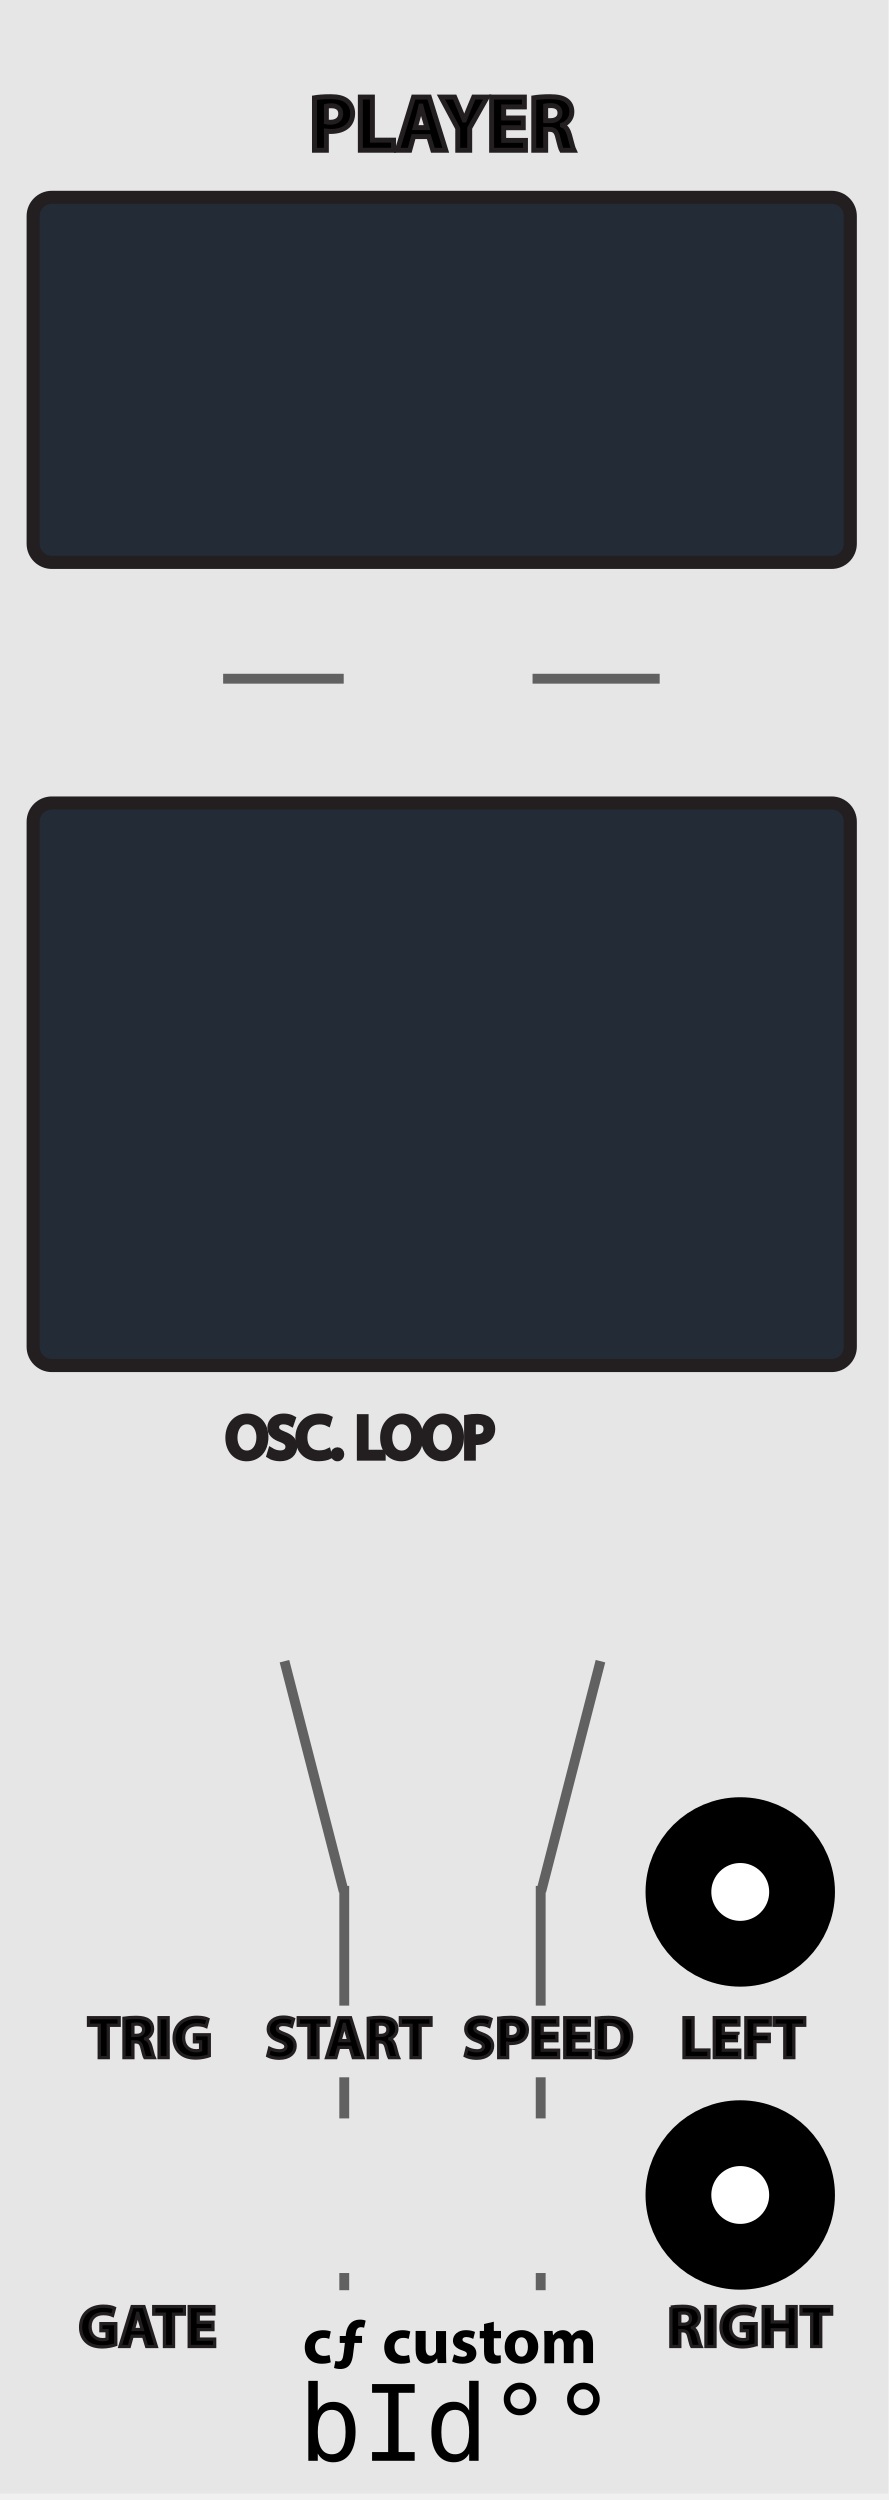
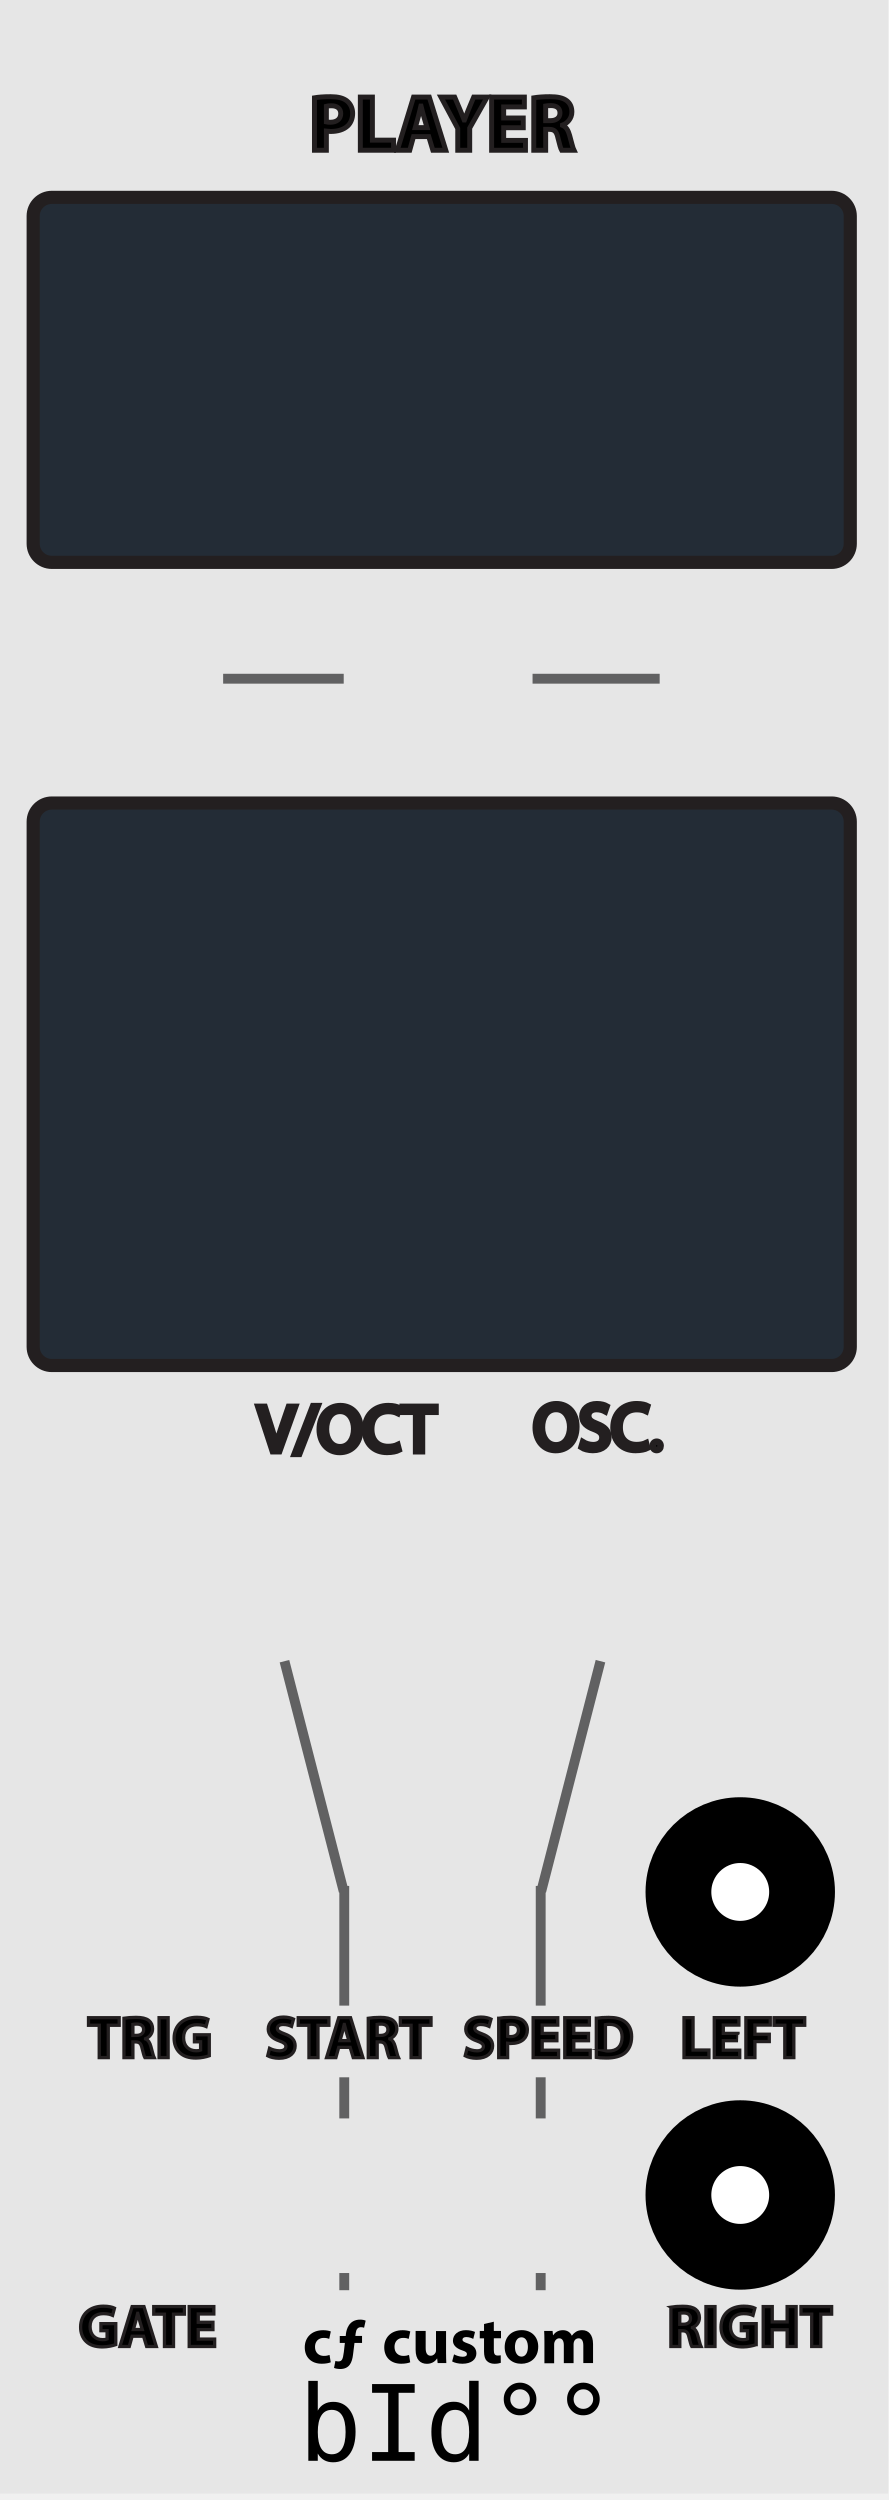
<svg xmlns="http://www.w3.org/2000/svg" version="1.1" id="svg12553" x="0px" y="0px" width="135px" height="380px" viewBox="0 0 135 380" enable-background="new 0 0 135 380" xml:space="preserve">
  <path id="path33453" fill="#E6E6E6" d="M-0.055-0.885h135.056v379.912H-0.055V-0.885z" />
  <g id="g13122" transform="matrix(0.2760238,0,0,0.2760238,354.0962,57.73635)">
    <g id="g13178" transform="translate(-167.0764,-20.55757)">
      <g id="g13224" transform="translate(-99.2314,6.094906)">
        <g id="path30351">
			</g>
      </g>
    </g>
  </g>
  <g id="text977">
    <path id="path954" d="M52.531,369.674c0-1.115-0.177-1.956-0.531-2.523c-0.354-0.562-0.877-0.852-1.57-0.852   c-0.698,0-1.227,0.286-1.586,0.859c-0.359,0.566-0.539,1.406-0.539,2.516c0,1.104,0.18,1.942,0.539,2.516   c0.359,0.572,0.888,0.859,1.586,0.859c0.693,0,1.216-0.283,1.57-0.852C52.354,371.628,52.531,370.788,52.531,369.674z    M48.304,366.408c0.229-0.428,0.544-0.756,0.945-0.984c0.406-0.229,0.875-0.344,1.406-0.344c1.052,0,1.88,0.406,2.484,1.219   c0.604,0.807,0.906,1.922,0.906,3.344c0,1.442-0.305,2.575-0.914,3.398c-0.604,0.816-1.435,1.227-2.492,1.227   c-0.521,0-0.981-0.104-1.383-0.336c-0.396-0.229-0.713-0.561-0.953-0.992v1.104h-1.438v-12.155h1.438L48.304,366.408   L48.304,366.408z" />
    <path id="path956" d="M56.554,362.377h6.477v1.328h-2.445v9.008h2.445v1.328h-6.477v-1.328H59v-9.008h-2.445L56.554,362.377   L56.554,362.377z" />
    <path id="path958" d="M71.312,366.408v-4.523h1.438v12.156h-1.438v-1.102c-0.24,0.432-0.562,0.763-0.961,0.992   c-0.396,0.223-0.854,0.336-1.375,0.336c-1.062,0-1.896-0.41-2.5-1.229c-0.604-0.823-0.906-1.956-0.906-3.396   c0-1.422,0.305-2.537,0.914-3.354s1.44-1.222,2.493-1.222c0.525,0,0.989,0.104,1.396,0.347   C70.768,365.646,71.083,365.977,71.312,366.408L71.312,366.408z M67.085,369.674c0,1.114,0.177,1.955,0.531,2.523   c0.354,0.566,0.877,0.852,1.571,0.852c0.688,0,1.219-0.287,1.578-0.859c0.354-0.562,0.547-1.412,0.547-2.516   c0-1.109-0.188-1.947-0.547-2.516c-0.359-0.573-0.896-0.859-1.578-0.859c-0.693,0-1.216,0.283-1.571,0.852   C67.263,367.718,67.085,368.559,67.085,369.674z" />
    <path id="path960" d="M79.047,362.166c0.338,0,0.658,0.064,0.961,0.195c0.307,0.125,0.575,0.307,0.805,0.547   c0.234,0.234,0.412,0.5,0.531,0.797c0.125,0.297,0.188,0.617,0.188,0.961c0,0.688-0.242,1.271-0.728,1.75   c-0.484,0.475-1.076,0.711-1.772,0.711c-0.703,0-1.289-0.234-1.759-0.703c-0.469-0.469-0.703-1.055-0.703-1.758   c0-0.698,0.24-1.289,0.72-1.773C77.768,362.408,78.354,362.166,79.047,362.166z M79.047,363.174c-0.412,0-0.764,0.146-1.055,0.438   c-0.287,0.287-0.43,0.646-0.43,1.062s0.141,0.771,0.422,1.049c0.285,0.279,0.635,0.426,1.047,0.426   c0.416,0,0.771-0.146,1.062-0.436c0.298-0.287,0.445-0.633,0.445-1.039c0-0.41-0.146-0.771-0.438-1.062   C79.811,363.318,79.458,363.174,79.047,363.174z" />
    <path id="path962" d="M88.672,362.166c0.338,0,0.658,0.064,0.961,0.195c0.307,0.125,0.575,0.307,0.805,0.547   c0.234,0.234,0.412,0.5,0.531,0.797c0.125,0.297,0.188,0.617,0.188,0.961c0,0.688-0.242,1.271-0.728,1.75   c-0.484,0.475-1.076,0.711-1.772,0.711c-0.703,0-1.289-0.234-1.759-0.703c-0.469-0.469-0.703-1.055-0.703-1.758   c0-0.698,0.24-1.289,0.72-1.773C87.393,362.408,87.979,362.166,88.672,362.166z M88.672,363.174c-0.412,0-0.764,0.146-1.055,0.438   c-0.287,0.287-0.43,0.646-0.43,1.062s0.141,0.771,0.422,1.049c0.285,0.279,0.635,0.426,1.047,0.426   c0.416,0,0.771-0.146,1.062-0.436c0.298-0.287,0.445-0.633,0.445-1.039c0-0.41-0.146-0.771-0.438-1.062   C89.436,363.318,89.083,363.174,88.672,363.174z" />
  </g>
  <g id="text4860">
</g>
  <g id="flowRoot1009">
</g>
  <g>
    <path d="M50.271,359.068c-0.27,0.119-0.779,0.22-1.359,0.22c-1.579,0-2.588-0.959-2.588-2.498c0-1.431,0.979-2.599,2.798-2.599   c0.4,0,0.84,0.062,1.16,0.188l-0.24,1.13c-0.18-0.079-0.45-0.149-0.85-0.149c-0.8,0-1.319,0.57-1.31,1.369   c0,0.898,0.6,1.369,1.34,1.369c0.359,0,0.64-0.061,0.869-0.146L50.271,359.068z" />
    <path d="M51.643,355.07h0.909l0.03-0.319c0.08-0.67,0.449-2.169,2.169-2.169c0.34,0,0.649,0.07,0.829,0.16l-0.24,1.078   c-0.119-0.049-0.279-0.09-0.47-0.09c-0.499,0-0.739,0.354-0.799,0.896l-0.061,0.438h1.02v1.062h-1.149l-0.22,1.778   c-0.149,1.221-0.56,2.188-1.979,2.188c-0.41-0.011-0.76-0.091-0.91-0.171l0.21-1.062c0.15,0.062,0.311,0.078,0.47,0.078   c0.5-0.021,0.67-0.275,0.81-1.418l0.16-1.396h-0.779V355.07z" />
    <path d="M62.351,359.068c-0.27,0.119-0.779,0.22-1.359,0.22c-1.579,0-2.588-0.959-2.588-2.498c0-1.431,0.979-2.599,2.798-2.599   c0.4,0,0.84,0.062,1.16,0.188l-0.24,1.13c-0.18-0.079-0.45-0.149-0.85-0.149c-0.8,0-1.319,0.57-1.31,1.369   c0,0.898,0.6,1.369,1.34,1.369c0.359,0,0.64-0.061,0.869-0.146L62.351,359.068z" />
    <path d="M67.8,357.619c0,0.64,0.021,1.158,0.04,1.568h-1.319l-0.069-0.688h-0.03c-0.189,0.3-0.649,0.8-1.529,0.8   c-0.989,0-1.719-0.619-1.719-2.129v-2.869h1.529v2.629c0,0.711,0.229,1.141,0.76,1.141c0.419,0,0.659-0.291,0.759-0.521   c0.04-0.09,0.05-0.21,0.05-0.329v-2.9H67.8V357.619z" />
    <path d="M69.014,357.859c0.279,0.17,0.858,0.369,1.312,0.369c0.46,0,0.646-0.16,0.646-0.41s-0.147-0.369-0.729-0.562   c-1.017-0.34-1.396-0.89-1.396-1.47c0-0.909,0.771-1.603,1.979-1.603c0.562,0,1.076,0.131,1.379,0.271l-0.271,1.06   c-0.224-0.121-0.646-0.281-1.062-0.281c-0.358,0-0.579,0.146-0.579,0.396c0,0.229,0.188,0.354,0.788,0.562   c0.938,0.312,1.312,0.789,1.328,1.518c0,0.904-0.729,1.579-2.116,1.579c-0.646,0-1.209-0.146-1.566-0.349L69.014,357.859z" />
    <path d="M75.062,352.902v1.396h1.09v1.12h-1.09v1.771c0,0.59,0.14,0.854,0.6,0.854c0.189,0,0.34-0.021,0.449-0.04l0.011,1.146   c-0.2,0.078-0.56,0.146-0.989,0.146c-0.49,0-0.898-0.186-1.14-0.436c-0.28-0.273-0.42-0.762-0.42-1.438v-1.999h-0.649v-1.117h0.649   v-1.062L75.062,352.902z" />
    <path d="M81.811,356.689c0,1.789-1.27,2.604-2.578,2.604c-1.43,0-2.521-0.938-2.521-2.521c0-1.58,1.039-2.59,2.604-2.59   C80.811,354.191,81.811,355.221,81.811,356.689z M78.271,356.74c0,0.839,0.351,1.469,1,1.469c0.59,0,0.97-0.59,0.97-1.469   c0-0.73-0.28-1.471-0.97-1.471C78.542,355.271,78.271,356.021,78.271,356.74z" />
    <path d="M82.752,355.859c0-0.608-0.02-1.129-0.04-1.562h1.279l0.069,0.66h0.021c0.21-0.312,0.646-0.771,1.479-0.771   c0.631,0,1.131,0.318,1.344,0.83h0.021c0.183-0.25,0.397-0.449,0.634-0.591c0.271-0.159,0.562-0.239,0.938-0.239   c0.938,0,1.646,0.66,1.646,2.119v2.879h-1.479v-2.658c0-0.711-0.229-1.104-0.723-1.104c-0.354,0-0.604,0.229-0.696,0.521   c-0.04,0.104-0.062,0.271-0.062,0.396v2.854H85.7v-2.729c0-0.619-0.22-1.04-0.699-1.04c-0.39,0-0.619,0.305-0.71,0.555   c-0.05,0.116-0.061,0.271-0.061,0.381v2.854h-1.479L82.752,355.859L82.752,355.859z" />
  </g>
  <g>
    <path fill="#231F20" stroke="#231F20" stroke-width="0.25" d="M109.354,390.37c0,1.989-1.205,3.194-2.979,3.194   c-1.801,0-2.854-1.358-2.854-3.088c0-1.818,1.162-3.188,2.953-3.188C108.337,387.3,109.354,388.695,109.354,390.37z    M104.971,390.451c0,1.188,0.559,2.025,1.479,2.025c0.927,0,1.458-0.896,1.458-2.062c0-1.09-0.521-2.025-1.471-2.025   C105.512,388.391,104.971,389.271,104.971,390.451z" />
-     <path fill="#231F20" stroke="#231F20" stroke-width="0.25" d="M111.621,387.398v3.492c0,1.045,0.396,1.563,1.098,1.563   c0.721,0,1.117-0.507,1.117-1.563v-3.492h1.368v3.396c0,1.873-0.945,2.771-2.53,2.771c-1.529,0-2.431-0.854-2.431-2.773V387.4   L111.621,387.398L111.621,387.398z" />
-     <path fill="#231F20" stroke="#231F20" stroke-width="0.25" d="M117.561,388.552h-1.629V387.4h4.664v1.149h-1.658v4.915h-1.377   V388.552z" />
+     <path fill="#231F20" stroke="#231F20" stroke-width="0.25" d="M111.621,387.398v3.492c0,1.045,0.396,1.562,1.098,1.562   c0.721,0,1.117-0.508,1.117-1.562v-3.492h1.368v3.396c0,1.873-0.945,2.771-2.53,2.771c-1.529,0-2.431-0.854-2.431-2.772V387.4   L111.621,387.398L111.621,387.398z" />
+     <path fill="#231F20" stroke="#231F20" stroke-width="0.25" d="M117.561,388.552h-1.629V387.4h4.664v1.148h-1.658v4.915h-1.377   V388.552z" />
  </g>
  <g>
    <path stroke="#231F20" stroke-width="0.75" d="M47.798,14.864c0.564-0.096,1.355-0.168,2.471-0.168   c1.127,0,1.931,0.216,2.471,0.647c0.516,0.408,0.863,1.08,0.863,1.871s-0.264,1.463-0.743,1.919   c-0.624,0.588-1.547,0.852-2.627,0.852c-0.24,0-0.456-0.012-0.624-0.036v2.891h-1.811V14.864z M49.609,18.534   c0.156,0.036,0.348,0.048,0.612,0.048c0.971,0,1.571-0.492,1.571-1.319c0-0.743-0.516-1.187-1.427-1.187   c-0.372,0-0.624,0.036-0.755,0.072L49.609,18.534L49.609,18.534z" />
    <path stroke="#231F20" stroke-width="0.75" d="M54.77,14.754h1.835v6.548h3.214v1.535H54.77V14.754z" />
    <path stroke="#231F20" stroke-width="0.75" d="M62.856,20.765L62.28,22.84h-1.895l2.47-8.083h2.399l2.507,8.083h-1.967   l-0.624-2.075H62.856z M64.908,19.396l-0.504-1.715c-0.144-0.48-0.288-1.08-0.408-1.56h-0.024c-0.12,0.48-0.24,1.091-0.372,1.559   l-0.479,1.715L64.908,19.396L64.908,19.396z" />
    <path stroke="#231F20" stroke-width="0.75" d="M69.577,22.837v-3.31l-2.555-4.773h2.087l0.826,1.943   c0.252,0.588,0.42,1.02,0.625,1.547h0.021c0.183-0.504,0.372-0.972,0.61-1.547l0.812-1.943h2.054l-2.662,4.713v3.37H69.577z" />
    <path stroke="#231F20" stroke-width="0.75" d="M79.535,19.419h-2.975v1.919h3.312v1.499h-5.147v-8.083h4.979v1.499h-3.146v1.679   h2.976L79.535,19.419L79.535,19.419z" />
    <path stroke="#231F20" stroke-width="0.75" d="M81.134,14.864c0.587-0.096,1.464-0.168,2.435-0.168c1.199,0,2.039,0.18,2.615,0.636   c0.479,0.384,0.742,0.947,0.742,1.691c0,1.032-0.73,1.739-1.427,1.991v0.036c0.563,0.228,0.875,0.768,1.079,1.511   c0.252,0.912,0.504,1.967,0.66,2.279h-1.871c-0.133-0.228-0.324-0.888-0.562-1.883c-0.217-1.008-0.562-1.283-1.309-1.295h-0.553   v3.178h-1.812L81.134,14.864L81.134,14.864z M82.943,18.34h0.721c0.911,0,1.451-0.456,1.451-1.164c0-0.743-0.504-1.115-1.344-1.127   c-0.443,0-0.695,0.036-0.828,0.06V18.34z" />
  </g>
  <line fill="none" stroke="#616162" stroke-width="1.5" stroke-miterlimit="10" x1="52.328" y1="348.111" x2="52.328" y2="286.66" />
  <line fill="none" stroke="#616162" stroke-width="1.5" stroke-miterlimit="10" x1="82.186" y1="348.111" x2="82.186" y2="286.66" />
  <line fill="none" stroke="#616162" stroke-width="1.5" stroke-miterlimit="10" x1="82.262" y1="287.504" x2="91.271" y2="252.5" />
  <rect x="9.5" y="304.855" fill="#E6E6E6" width="85.184" height="10.895" />
  <g>
-     <path fill="#231F20" stroke="#000000" stroke-width="0.25" stroke-miterlimit="10" d="M69.666,392.15   c0.369,0.188,0.938,0.379,1.521,0.379c0.631,0,0.963-0.262,0.963-0.646c0-0.378-0.287-0.604-1.021-0.854   c-1.008-0.354-1.666-0.899-1.666-1.789c0-1.029,0.864-1.82,2.301-1.82c0.688,0,1.188,0.146,1.547,0.312l-0.31,1.104   c-0.239-0.107-0.675-0.285-1.271-0.285c-0.594,0-0.881,0.271-0.881,0.588c0,0.396,0.342,0.562,1.125,0.854   c1.062,0.396,1.562,0.952,1.562,1.812c0,1.021-0.771,1.887-2.438,1.887c-0.688,0-1.377-0.188-1.729-0.363L69.666,392.15z" />
+     <path fill="#231F20" stroke="#000000" stroke-width="0.25" stroke-miterlimit="10" d="M69.666,392.15   c0.369,0.188,0.938,0.379,1.521,0.379c0.631,0,0.963-0.262,0.963-0.646c0-0.378-0.287-0.604-1.021-0.854   c-1.008-0.354-1.666-0.899-1.666-1.789c0-1.029,0.864-1.82,2.301-1.82c0.688,0,1.188,0.146,1.547,0.312l-0.31,1.104   c-0.239-0.107-0.675-0.285-1.271-0.285c-0.594,0-0.881,0.271-0.881,0.588c0,0.396,0.342,0.562,1.125,0.854   c1.062,0.396,1.562,0.952,1.562,1.812c0,1.021-0.771,1.887-2.438,1.887c-0.688,0-1.377-0.188-1.729-0.362L69.666,392.15z" />
    <path fill="#231F20" stroke="#000000" stroke-width="0.25" stroke-miterlimit="10" d="M74.479,387.576   c0.424-0.071,1.021-0.127,1.854-0.127c0.847,0,1.448,0.162,1.854,0.486c0.387,0.307,0.646,0.812,0.646,1.396   c0,0.604-0.196,1.104-0.56,1.438c-0.469,0.438-1.162,0.646-1.979,0.646c-0.183,0-0.343-0.015-0.469-0.027v2.175h-1.354   L74.479,387.576L74.479,387.576z M75.84,390.331c0.117,0.026,0.262,0.036,0.459,0.036c0.729,0,1.182-0.369,1.182-0.99   c0-0.559-0.389-0.891-1.062-0.891c-0.274,0-0.478,0.021-0.562,0.054L75.84,390.331L75.84,390.331z" />
    <path fill="#231F20" stroke="#000000" stroke-width="0.25" stroke-miterlimit="10" d="M83.318,390.998h-2.231v1.439h2.494v1.125   H79.71v-6.066h3.745v1.125h-2.368v1.261h2.231V390.998z" />
    <path fill="#231F20" stroke="#000000" stroke-width="0.25" stroke-miterlimit="10" d="M88.125,390.998h-2.23v1.439h2.494v1.125   h-3.871v-6.066h3.744v1.125h-2.367v1.261h2.23V390.998z" />
-     <path fill="#231F20" stroke="#000000" stroke-width="0.25" stroke-miterlimit="10" d="M89.32,387.576   c0.505-0.08,1.16-0.127,1.854-0.127c1.152,0,1.899,0.207,2.485,0.646c0.63,0.472,1.022,1.22,1.022,2.287   c0,1.161-0.437,1.962-1.021,2.457c-0.646,0.53-1.604,0.784-2.805,0.784c-0.713,0-1.227-0.047-1.562-0.094L89.32,387.576   L89.32,387.576z M90.698,392.527c0.114,0.021,0.306,0.021,0.477,0.021c1.242,0.017,2.054-0.676,2.054-2.125   c0.01-1.261-0.729-1.927-1.908-1.927c-0.307,0-0.504,0.021-0.604,0.054L90.698,392.527L90.698,392.527z" />
+     <path fill="#231F20" stroke="#000000" stroke-width="0.25" stroke-miterlimit="10" d="M89.32,387.576   c0.505-0.08,1.16-0.127,1.854-0.127c1.152,0,1.899,0.207,2.485,0.646c0.63,0.472,1.022,1.22,1.022,2.287   c0,1.161-0.438,1.962-1.021,2.457c-0.646,0.53-1.604,0.784-2.805,0.784c-0.713,0-1.228-0.047-1.562-0.094L89.32,387.576   L89.32,387.576z M90.698,392.527c0.114,0.021,0.306,0.021,0.477,0.021c1.242,0.017,2.054-0.676,2.054-2.125   c0.01-1.261-0.729-1.927-1.908-1.927c-0.307,0-0.504,0.021-0.604,0.054L90.698,392.527L90.698,392.527z" />
  </g>
  <g>
-     <path fill="#231F20" stroke="#000000" stroke-width="0.25" stroke-miterlimit="10" d="M39.647,392.15   c0.369,0.188,0.937,0.379,1.521,0.379c0.63,0,0.963-0.262,0.963-0.646c0-0.378-0.288-0.604-1.018-0.854   c-1.008-0.354-1.666-0.899-1.666-1.789c0-1.029,0.864-1.82,2.296-1.82c0.684,0,1.188,0.146,1.548,0.312l-0.306,1.104   c-0.243-0.107-0.675-0.285-1.269-0.285c-0.594,0-0.882,0.271-0.882,0.588c0,0.396,0.342,0.562,1.125,0.854   c1.071,0.396,1.575,0.952,1.575,1.812c0,1.021-0.783,1.887-2.449,1.887c-0.693,0-1.377-0.188-1.719-0.363L39.647,392.15z" />
+     <path fill="#231F20" stroke="#000000" stroke-width="0.25" stroke-miterlimit="10" d="M39.647,392.15   c0.369,0.188,0.937,0.379,1.521,0.379c0.63,0,0.963-0.262,0.963-0.646c0-0.378-0.288-0.604-1.018-0.854   c-1.008-0.354-1.666-0.899-1.666-1.789c0-1.029,0.864-1.82,2.296-1.82c0.684,0,1.188,0.146,1.548,0.312l-0.306,1.104   c-0.243-0.107-0.675-0.285-1.269-0.285c-0.594,0-0.882,0.271-0.882,0.588c0,0.396,0.342,0.562,1.125,0.854   c1.071,0.396,1.575,0.952,1.575,1.812c0,1.021-0.783,1.887-2.449,1.887c-0.693,0-1.377-0.188-1.719-0.362L39.647,392.15z" />
    <path fill="#231F20" stroke="#000000" stroke-width="0.25" stroke-miterlimit="10" d="M45.632,388.648h-1.629v-1.146h4.663v1.146   H47.01v4.916h-1.377L45.632,388.648L45.632,388.648z" />
-     <path fill="#231F20" stroke="#000000" stroke-width="0.25" stroke-miterlimit="10" d="M50.161,392.006l-0.432,1.559h-1.423   l1.855-6.062h1.8l1.882,6.062h-1.477l-0.468-1.559H50.161z M51.7,390.98l-0.378-1.287c-0.108-0.354-0.216-0.812-0.306-1.17h-0.018   c-0.09,0.356-0.18,0.815-0.279,1.17l-0.36,1.287H51.7z" />
+     <path fill="#231F20" stroke="#000000" stroke-width="0.25" stroke-miterlimit="10" d="M50.161,392.006l-0.432,1.559h-1.423   l1.855-6.062h1.8l1.882,6.062h-1.477l-0.468-1.559H50.161z M51.7,390.98l-0.378-1.287c-0.108-0.354-0.216-0.812-0.306-1.17h-0.018   c-0.09,0.355-0.18,0.814-0.279,1.17l-0.36,1.287H51.7z" />
    <path fill="#231F20" stroke="#000000" stroke-width="0.25" stroke-miterlimit="10" d="M54.65,387.576   c0.441-0.071,1.098-0.127,1.828-0.127c0.9,0,1.53,0.137,1.962,0.479c0.36,0.288,0.558,0.711,0.558,1.27   c0,0.775-0.549,1.312-1.071,1.494v0.027c0.423,0.172,0.657,0.576,0.811,1.135c0.189,0.688,0.378,1.479,0.495,1.711h-1.405   c-0.099-0.172-0.243-0.666-0.423-1.414c-0.162-0.756-0.423-0.963-0.981-0.973H56.01v2.387h-1.359L54.65,387.576L54.65,387.576z    M56.009,390.188h0.54c0.684,0,1.089-0.342,1.089-0.873c0-0.559-0.378-0.838-1.008-0.847c-0.333,0-0.522,0.027-0.621,0.046V390.188   z" />
    <path fill="#231F20" stroke="#000000" stroke-width="0.25" stroke-miterlimit="10" d="M61.158,388.648h-1.629v-1.146h4.663v1.146   h-1.656v4.916h-1.377L61.158,388.648L61.158,388.648z" />
  </g>
  <line fill="none" stroke="#616162" stroke-width="1.5" stroke-miterlimit="10" x1="52.245" y1="287.504" x2="43.236" y2="252.5" />
  <g>
    <path stroke="#000000" stroke-width="0.75" stroke-miterlimit="10" d="M17.044,393.303c-0.351,0.127-1.044,0.334-1.864,0.334   c-0.918,0-1.674-0.234-2.269-0.802c-0.522-0.504-0.846-1.313-0.846-2.261c0.009-1.812,1.251-3.133,3.286-3.133   c0.703,0,1.251,0.146,1.513,0.271l-0.189,0.646c-0.324-0.146-0.729-0.26-1.341-0.26c-1.477,0-2.44,0.918-2.44,2.438   c0,1.54,0.927,2.446,2.341,2.446c0.513,0,0.864-0.069,1.044-0.162v-1.812h-1.233v-0.631h1.999L17.044,393.303L17.044,393.303z" />
-     <path stroke="#000000" stroke-width="0.75" stroke-miterlimit="10" d="M19.221,391.665l-0.63,1.907h-0.81l2.062-6.066h0.945   l2.071,6.066h-0.837l-0.648-1.907H19.221z M21.211,391.053l-0.594-1.746c-0.135-0.396-0.225-0.757-0.315-1.105h-0.018   c-0.09,0.357-0.189,0.729-0.306,1.104l-0.594,1.758L21.211,391.053L21.211,391.053z" />
+     <path stroke="#000000" stroke-width="0.75" stroke-miterlimit="10" d="M19.221,391.665l-0.63,1.907h-0.81l2.062-6.066h0.945   l2.071,6.066h-0.837l-0.648-1.907H19.221z M21.211,391.053l-0.594-1.746c-0.135-0.396-0.225-0.757-0.315-1.104h-0.018   c-0.09,0.356-0.189,0.729-0.306,1.104l-0.594,1.758L21.211,391.053L21.211,391.053z" />
    <path stroke="#000000" stroke-width="0.75" stroke-miterlimit="10" d="M24.207,388.172h-1.845v-0.666h4.492v0.666H25v5.4h-0.792   L24.207,388.172L24.207,388.172z" />
    <path stroke="#000000" stroke-width="0.75" stroke-miterlimit="10" d="M30.67,390.729h-2.359v2.188h2.629v0.657h-3.412v-6.067   h3.277v0.657h-2.494v1.917h2.359V390.729z" />
  </g>
  <rect x="39.366" y="322" fill="#E6E6E6" width="50.772" height="23.5" />
  <path fill="#232C36" stroke="#231F20" stroke-width="2" stroke-miterlimit="10" d="M129.241,82.647c0,1.565-1.271,2.834-2.835,2.834  H7.878c-1.565,0-2.834-1.269-2.834-2.834V32.834C5.044,31.269,6.313,30,7.878,30h118.528c1.564,0,2.835,1.269,2.835,2.834V82.647z" />
  <path fill="#232C36" stroke="#231F20" stroke-width="2" stroke-miterlimit="10" d="M129.241,204.725  c0,1.564-1.271,2.834-2.835,2.834H7.878c-1.565,0-2.834-1.27-2.834-2.834v-79.832c0-1.565,1.269-2.834,2.834-2.834h118.528  c1.564,0,2.835,1.269,2.835,2.834V204.725z" />
  <line fill="none" stroke="#616162" stroke-width="1.5" stroke-miterlimit="10" x1="52.245" y1="103.165" x2="33.917" y2="103.165" />
  <line fill="none" stroke="#616162" stroke-width="1.5" stroke-miterlimit="10" x1="100.27" y1="103.165" x2="80.949" y2="103.165" />
  <circle fill="#FFFFFF" stroke="#000000" stroke-width="10" stroke-miterlimit="10" cx="112.516" cy="333.638" r="9.396" />
  <circle fill="#FFFFFF" stroke="#000000" stroke-width="10" stroke-miterlimit="10" cx="112.518" cy="287.575" r="9.396" />
  <g>
    <path stroke="#231F20" stroke-width="0.5" stroke-miterlimit="10" d="M15.081,307.841h-1.629v-1.151h4.663v1.151h-1.656v4.915   h-1.377L15.081,307.841L15.081,307.841z" />
-     <path stroke="#231F20" stroke-width="0.5" stroke-miterlimit="10" d="M18.842,306.77c0.441-0.07,1.098-0.127,1.828-0.127   c0.9,0,1.53,0.137,1.962,0.479c0.36,0.288,0.558,0.711,0.558,1.271c0,0.773-0.549,1.307-1.071,1.493v0.027   c0.423,0.171,0.657,0.575,0.811,1.134c0.189,0.686,0.378,1.479,0.495,1.711H22.02c-0.099-0.171-0.243-0.666-0.423-1.413   c-0.162-0.757-0.423-0.964-0.981-0.973h-0.414v2.386h-1.359L18.842,306.77L18.842,306.77z M20.202,309.38h0.54   c0.684,0,1.089-0.342,1.089-0.873c0-0.559-0.378-0.838-1.008-0.847c-0.333,0-0.522,0.027-0.621,0.045V309.38z" />
+     <path stroke="#231F20" stroke-width="0.5" stroke-miterlimit="10" d="M18.842,306.77c0.441-0.069,1.098-0.127,1.828-0.127   c0.9,0,1.53,0.137,1.962,0.479c0.36,0.288,0.558,0.711,0.558,1.271c0,0.773-0.549,1.308-1.071,1.493v0.027   c0.423,0.171,0.657,0.575,0.811,1.134c0.189,0.686,0.378,1.479,0.495,1.711H22.02c-0.099-0.171-0.243-0.666-0.423-1.412   c-0.162-0.758-0.423-0.965-0.981-0.974h-0.414v2.386h-1.359L18.842,306.77L18.842,306.77z M20.202,309.38h0.54   c0.684,0,1.089-0.342,1.089-0.873c0-0.559-0.378-0.838-1.008-0.847c-0.333,0-0.522,0.027-0.621,0.045V309.38z" />
    <path stroke="#231F20" stroke-width="0.5" stroke-miterlimit="10" d="M25.556,306.688v6.067h-1.377v-6.067H25.556z" />
-     <path stroke="#231F20" stroke-width="0.5" stroke-miterlimit="10" d="M31.812,312.477c-0.423,0.146-1.224,0.344-2.025,0.344   c-1.107,0-1.909-0.278-2.467-0.818c-0.558-0.521-0.864-1.312-0.855-2.206c0.009-2.019,1.477-3.169,3.466-3.169   c0.783,0,1.386,0.152,1.684,0.297l-0.288,1.1c-0.333-0.146-0.748-0.262-1.414-0.262c-1.144,0-2.008,0.647-2.008,1.963   c0,1.252,0.783,1.989,1.909,1.989c0.315,0,0.567-0.036,0.675-0.091v-1.27h-0.937v-1.071h2.26V312.477z" />
+     <path stroke="#231F20" stroke-width="0.5" stroke-miterlimit="10" d="M31.812,312.477c-0.423,0.146-1.224,0.344-2.025,0.344   c-1.107,0-1.909-0.277-2.467-0.817c-0.558-0.521-0.864-1.312-0.855-2.206c0.009-2.02,1.477-3.169,3.466-3.169   c0.783,0,1.386,0.151,1.684,0.297l-0.288,1.101c-0.333-0.146-0.748-0.262-1.414-0.262c-1.144,0-2.008,0.646-2.008,1.963   c0,1.252,0.783,1.988,1.909,1.988c0.315,0,0.567-0.035,0.675-0.091v-1.271h-0.937v-1.07h2.26V312.477z" />
  </g>
  <g>
-     <path stroke="#231F20" stroke-width="0.5" stroke-miterlimit="10" d="M17.599,356.387c-0.423,0.146-1.224,0.344-2.025,0.344   c-1.107,0-1.909-0.278-2.467-0.818c-0.558-0.521-0.864-1.312-0.855-2.206c0.009-2.019,1.477-3.169,3.466-3.169   c0.783,0,1.386,0.152,1.684,0.297l-0.288,1.1c-0.333-0.146-0.748-0.262-1.414-0.262c-1.144,0-2.008,0.646-2.008,1.962   c0,1.253,0.783,1.99,1.909,1.99c0.315,0,0.567-0.036,0.675-0.091v-1.27h-0.937v-1.072h2.26V356.387z" />
+     <path stroke="#231F20" stroke-width="0.5" stroke-miterlimit="10" d="M17.599,356.387c-0.423,0.146-1.224,0.344-2.025,0.344   c-1.107,0-1.909-0.277-2.467-0.817c-0.558-0.521-0.864-1.312-0.855-2.206c0.009-2.02,1.477-3.169,3.466-3.169   c0.783,0,1.386,0.151,1.684,0.297l-0.288,1.101c-0.333-0.146-0.748-0.263-1.414-0.263c-1.144,0-2.008,0.646-2.008,1.962   c0,1.254,0.783,1.99,1.909,1.99c0.315,0,0.567-0.036,0.675-0.091v-1.271h-0.937v-1.072h2.26V356.387z" />
    <path stroke="#231F20" stroke-width="0.5" stroke-miterlimit="10" d="M20.082,355.107l-0.432,1.559h-1.423l1.855-6.066h1.8   l1.882,6.066h-1.477l-0.468-1.559H20.082z M21.621,354.082l-0.378-1.287c-0.108-0.359-0.216-0.811-0.306-1.17h-0.018   c-0.09,0.359-0.18,0.818-0.279,1.17l-0.36,1.287H21.621z" />
    <path stroke="#231F20" stroke-width="0.5" stroke-miterlimit="10" d="M24.996,351.751h-1.629V350.6h4.663v1.151h-1.656v4.915   h-1.377L24.996,351.751L24.996,351.751z" />
    <path stroke="#231F20" stroke-width="0.5" stroke-miterlimit="10" d="M32.367,354.102h-2.232v1.439h2.494v1.125h-3.871V350.6h3.745   v1.125h-2.368v1.26h2.232V354.102z" />
  </g>
  <g>
-     <path stroke="#231F20" stroke-width="0.5" stroke-miterlimit="10" d="M40.972,311.346c0.369,0.188,0.937,0.379,1.521,0.379   c0.63,0,0.963-0.263,0.963-0.658c0-0.377-0.288-0.594-1.018-0.854c-1.008-0.352-1.666-0.908-1.666-1.791   c0-1.035,0.864-1.828,2.296-1.828c0.684,0,1.188,0.146,1.548,0.309l-0.306,1.104c-0.243-0.114-0.675-0.286-1.269-0.286   c-0.594,0-0.882,0.27-0.882,0.586c0,0.387,0.342,0.557,1.125,0.854c1.072,0.396,1.576,0.955,1.576,1.811   c0,1.019-0.783,1.881-2.449,1.881c-0.693,0-1.377-0.18-1.72-0.369L40.972,311.346z" />
+     <path stroke="#231F20" stroke-width="0.5" stroke-miterlimit="10" d="M40.972,311.346c0.369,0.188,0.937,0.379,1.521,0.379   c0.63,0,0.963-0.263,0.963-0.658c0-0.377-0.288-0.594-1.018-0.854c-1.008-0.352-1.666-0.908-1.666-1.791   c0-1.035,0.864-1.828,2.296-1.828c0.684,0,1.188,0.146,1.548,0.309l-0.306,1.104c-0.243-0.114-0.675-0.286-1.269-0.286   c-0.594,0-0.882,0.271-0.882,0.586c0,0.387,0.342,0.558,1.125,0.854c1.072,0.396,1.576,0.955,1.576,1.812   c0,1.019-0.783,1.881-2.449,1.881c-0.693,0-1.377-0.181-1.72-0.369L40.972,311.346z" />
    <path stroke="#231F20" stroke-width="0.5" stroke-miterlimit="10" d="M46.958,307.844h-1.629v-1.152h4.663v1.152h-1.656v4.915   h-1.377L46.958,307.844L46.958,307.844z" />
    <path stroke="#231F20" stroke-width="0.5" stroke-miterlimit="10" d="M51.485,311.201l-0.432,1.558H49.63l1.855-6.067h1.8   l1.881,6.067H53.69l-0.468-1.558H51.485z M53.024,310.175l-0.378-1.286c-0.108-0.361-0.216-0.812-0.306-1.171h-0.018   c-0.09,0.359-0.18,0.818-0.279,1.171l-0.36,1.286H53.024z" />
-     <path stroke="#231F20" stroke-width="0.5" stroke-miterlimit="10" d="M55.975,306.771c0.441-0.071,1.098-0.127,1.828-0.127   c0.9,0,1.53,0.137,1.962,0.479c0.36,0.288,0.558,0.711,0.558,1.27c0,0.774-0.549,1.308-1.071,1.494v0.027   c0.423,0.171,0.657,0.576,0.81,1.134c0.189,0.685,0.378,1.478,0.496,1.711h-1.405c-0.099-0.171-0.243-0.666-0.423-1.413   c-0.162-0.757-0.423-0.964-0.981-0.973h-0.414v2.386h-1.359L55.975,306.771L55.975,306.771z M57.334,309.383h0.54   c0.684,0,1.089-0.342,1.089-0.873c0-0.559-0.378-0.838-1.008-0.847c-0.333,0-0.522,0.026-0.621,0.045V309.383z" />
+     <path stroke="#231F20" stroke-width="0.5" stroke-miterlimit="10" d="M55.975,306.771c0.441-0.071,1.098-0.127,1.828-0.127   c0.9,0,1.53,0.137,1.962,0.479c0.36,0.288,0.558,0.711,0.558,1.27c0,0.774-0.549,1.309-1.071,1.494v0.027   c0.423,0.171,0.657,0.576,0.81,1.134c0.189,0.685,0.378,1.478,0.496,1.711h-1.405c-0.099-0.171-0.243-0.666-0.423-1.413   c-0.162-0.757-0.423-0.964-0.981-0.973h-0.414v2.386h-1.359L55.975,306.771L55.975,306.771z M57.334,309.383h0.54   c0.684,0,1.089-0.342,1.089-0.873c0-0.559-0.378-0.838-1.008-0.847c-0.333,0-0.522,0.026-0.621,0.045V309.383z" />
    <path stroke="#231F20" stroke-width="0.5" stroke-miterlimit="10" d="M62.482,307.844h-1.629v-1.152h4.663v1.152H63.86v4.915   h-1.377L62.482,307.844L62.482,307.844z" />
  </g>
  <g>
-     <path stroke="#231F20" stroke-width="0.5" stroke-miterlimit="10" d="M70.991,311.346c0.368,0.188,0.937,0.379,1.521,0.379   c0.631,0,0.965-0.263,0.965-0.658c0-0.377-0.289-0.594-1.019-0.854c-1.009-0.352-1.666-0.908-1.666-1.791   c0-1.035,0.864-1.828,2.296-1.828c0.686,0,1.188,0.146,1.549,0.309l-0.307,1.104c-0.242-0.114-0.676-0.286-1.27-0.286   c-0.596,0-0.884,0.27-0.884,0.586c0,0.387,0.343,0.557,1.125,0.854c1.072,0.396,1.576,0.955,1.576,1.811   c0,1.019-0.782,1.881-2.448,1.881c-0.693,0-1.378-0.18-1.721-0.369L70.991,311.346z" />
-     <path stroke="#231F20" stroke-width="0.5" stroke-miterlimit="10" d="M75.807,306.771c0.424-0.071,1.019-0.127,1.854-0.127   c0.846,0,1.448,0.162,1.854,0.485c0.387,0.308,0.646,0.812,0.646,1.404c0,0.595-0.198,1.099-0.561,1.438   c-0.467,0.441-1.16,0.641-1.972,0.641c-0.18,0-0.342-0.01-0.468-0.026v2.17h-1.359v-5.985H75.807L75.807,306.771z M77.166,309.525   c0.117,0.026,0.261,0.037,0.459,0.037c0.729,0,1.18-0.369,1.18-0.99c0-0.559-0.388-0.891-1.072-0.891   c-0.276,0-0.467,0.024-0.564,0.053L77.166,309.525L77.166,309.525z" />
-     <path stroke="#231F20" stroke-width="0.5" stroke-miterlimit="10" d="M84.646,310.193h-2.232v1.438h2.493v1.125h-3.871v-6.065   h3.745v1.125h-2.367v1.261h2.232V310.193z" />
-     <path stroke="#231F20" stroke-width="0.5" stroke-miterlimit="10" d="M89.451,310.193h-2.232v1.438h2.494v1.125h-3.871v-6.065   h3.745v1.125h-2.368v1.261h2.232V310.193z" />
-     <path stroke="#231F20" stroke-width="0.5" stroke-miterlimit="10" d="M90.646,306.771c0.504-0.08,1.162-0.127,1.854-0.127   c1.15,0,1.898,0.207,2.482,0.647c0.631,0.469,1.027,1.216,1.027,2.287c0,1.161-0.424,1.962-1.009,2.457   c-0.64,0.53-1.612,0.782-2.8,0.782c-0.713,0-1.217-0.045-1.559-0.09v-5.959h0.004V306.771z M92.023,311.725   c0.117,0.026,0.308,0.026,0.479,0.026c1.242,0.009,2.053-0.676,2.053-2.125c0.01-1.261-0.729-1.927-1.908-1.927   c-0.307,0-0.504,0.027-0.621,0.054v3.972H92.023L92.023,311.725z" />
+     <path stroke="#231F20" stroke-width="0.5" stroke-miterlimit="10" d="M70.991,311.346c0.368,0.188,0.937,0.379,1.521,0.379   c0.631,0,0.965-0.263,0.965-0.658c0-0.377-0.289-0.594-1.019-0.854c-1.009-0.352-1.666-0.908-1.666-1.791   c0-1.035,0.864-1.828,2.296-1.828c0.686,0,1.188,0.146,1.549,0.309l-0.307,1.104c-0.242-0.114-0.676-0.286-1.27-0.286   c-0.597,0-0.885,0.271-0.885,0.586c0,0.387,0.344,0.558,1.125,0.854c1.072,0.396,1.576,0.955,1.576,1.812   c0,1.019-0.781,1.881-2.447,1.881c-0.693,0-1.379-0.181-1.722-0.369L70.991,311.346z" />
+     <path stroke="#231F20" stroke-width="0.5" stroke-miterlimit="10" d="M75.807,306.771c0.424-0.071,1.02-0.127,1.854-0.127   c0.846,0,1.448,0.162,1.854,0.484c0.387,0.309,0.646,0.812,0.646,1.404c0,0.595-0.198,1.099-0.562,1.438   c-0.467,0.441-1.16,0.641-1.972,0.641c-0.18,0-0.342-0.01-0.468-0.025v2.17h-1.359v-5.984H75.807L75.807,306.771z M77.166,309.525   c0.117,0.025,0.261,0.037,0.459,0.037c0.729,0,1.18-0.369,1.18-0.99c0-0.559-0.388-0.891-1.072-0.891   c-0.275,0-0.467,0.023-0.563,0.053L77.166,309.525L77.166,309.525z" />
+     <path stroke="#231F20" stroke-width="0.5" stroke-miterlimit="10" d="M84.646,310.193h-2.232v1.438h2.493v1.125h-3.871v-6.064   h3.745v1.125h-2.367v1.261h2.232V310.193z" />
+     <path stroke="#231F20" stroke-width="0.5" stroke-miterlimit="10" d="M89.451,310.193h-2.232v1.438h2.494v1.125h-3.871v-6.064   h3.745v1.125h-2.368v1.261h2.232V310.193z" />
+     <path stroke="#231F20" stroke-width="0.5" stroke-miterlimit="10" d="M90.646,306.771c0.504-0.08,1.162-0.127,1.854-0.127   c1.15,0,1.898,0.207,2.482,0.646c0.631,0.469,1.026,1.216,1.026,2.287c0,1.16-0.424,1.962-1.009,2.457   c-0.641,0.529-1.611,0.781-2.8,0.781c-0.714,0-1.218-0.045-1.56-0.09v-5.959h0.004v0.004H90.646z M92.023,311.725   c0.117,0.026,0.308,0.026,0.479,0.026c1.242,0.009,2.053-0.676,2.053-2.125c0.01-1.261-0.729-1.927-1.908-1.927   c-0.307,0-0.504,0.027-0.621,0.054v3.972H92.023L92.023,311.725z" />
  </g>
  <g>
    <path stroke="#231F20" stroke-width="0.5" stroke-miterlimit="10" d="M103.968,306.688h1.378v4.916h2.412v1.151h-3.79V306.688z" />
-     <path stroke="#231F20" stroke-width="0.5" stroke-miterlimit="10" d="M112.177,310.189h-2.231v1.439h2.492v1.125h-3.871v-6.066   h3.746v1.125h-2.367v1.262h2.232C112.178,309.074,112.178,310.189,112.177,310.189z" />
-     <path stroke="#231F20" stroke-width="0.5" stroke-miterlimit="10" d="M113.372,306.688h3.709v1.125h-2.331v1.389h2.18v1.115h-2.18   v2.438h-1.378V306.688z" />
+     <path stroke="#231F20" stroke-width="0.5" stroke-miterlimit="10" d="M112.177,310.189h-2.231v1.438h2.492v1.125h-3.871v-6.065   h3.746v1.125h-2.367v1.262h2.232C112.178,309.074,112.178,310.189,112.177,310.189z" />
+     <path stroke="#231F20" stroke-width="0.5" stroke-miterlimit="10" d="M113.372,306.688h3.709v1.125h-2.331v1.39h2.18v1.114h-2.18   v2.438h-1.378V306.688z" />
    <path stroke="#231F20" stroke-width="0.5" stroke-miterlimit="10" d="M119.286,307.841h-1.63v-1.151h4.662v1.151h-1.655v4.915   h-1.377V307.841z" />
  </g>
  <g>
-     <path stroke="#231F20" stroke-width="0.5" stroke-miterlimit="10" d="M101.966,350.68c0.44-0.072,1.099-0.127,1.827-0.127   c0.9,0,1.53,0.137,1.963,0.479c0.36,0.286,0.559,0.711,0.559,1.27c0,0.774-0.549,1.308-1.07,1.494v0.026   c0.424,0.172,0.656,0.576,0.812,1.135c0.188,0.686,0.377,1.479,0.493,1.711h-1.403c-0.1-0.171-0.242-0.666-0.422-1.413   c-0.162-0.757-0.426-0.964-0.981-0.973h-0.414v2.386h-1.358v-5.986h-0.005V350.68z M103.325,353.29h0.54   c0.684,0,1.089-0.342,1.089-0.873c0-0.56-0.378-0.838-1.009-0.847c-0.332,0-0.521,0.027-0.62,0.045V353.29z" />
+     <path stroke="#231F20" stroke-width="0.5" stroke-miterlimit="10" d="M101.966,350.68c0.44-0.072,1.099-0.127,1.827-0.127   c0.9,0,1.53,0.137,1.963,0.479c0.36,0.286,0.559,0.711,0.559,1.27c0,0.774-0.549,1.308-1.069,1.494v0.026   c0.424,0.172,0.655,0.576,0.812,1.135c0.188,0.686,0.377,1.479,0.493,1.711h-1.403c-0.1-0.171-0.242-0.666-0.422-1.413   c-0.162-0.757-0.426-0.964-0.98-0.973h-0.414v2.386h-1.357v-5.986h-0.006L101.966,350.68L101.966,350.68z M103.325,353.29h0.54   c0.684,0,1.089-0.342,1.089-0.873c0-0.56-0.378-0.838-1.009-0.847c-0.332,0-0.521,0.027-0.62,0.045V353.29z" />
    <path stroke="#231F20" stroke-width="0.5" stroke-miterlimit="10" d="M108.68,350.6v6.066h-1.377V350.6H108.68z" />
-     <path stroke="#231F20" stroke-width="0.5" stroke-miterlimit="10" d="M114.936,356.387c-0.422,0.146-1.224,0.344-2.023,0.344   c-1.105,0-1.908-0.278-2.469-0.818c-0.557-0.521-0.862-1.312-0.854-2.206c0.012-2.019,1.479-3.169,3.469-3.169   c0.781,0,1.385,0.152,1.684,0.297l-0.288,1.1c-0.334-0.146-0.748-0.262-1.414-0.262c-1.144,0-2.009,0.646-2.009,1.962   c0,1.253,0.783,1.99,1.91,1.99c0.312,0,0.565-0.036,0.674-0.091v-1.27h-0.938v-1.072h2.262v3.195H114.936z" />
+     <path stroke="#231F20" stroke-width="0.5" stroke-miterlimit="10" d="M114.936,356.387c-0.422,0.146-1.224,0.344-2.022,0.344   c-1.104,0-1.908-0.277-2.47-0.817c-0.557-0.521-0.861-1.312-0.854-2.206c0.012-2.02,1.479-3.169,3.469-3.169   c0.781,0,1.385,0.151,1.685,0.297l-0.288,1.101c-0.334-0.146-0.748-0.263-1.414-0.263c-1.145,0-2.009,0.646-2.009,1.962   c0,1.254,0.782,1.99,1.909,1.99c0.312,0,0.565-0.036,0.675-0.091v-1.271h-0.938v-1.072h2.262v3.195H114.936L114.936,356.387z" />
    <path stroke="#231F20" stroke-width="0.5" stroke-miterlimit="10" d="M117.383,350.6v2.33h2.26v-2.33h1.369v6.066h-1.369v-2.539   h-2.26v2.539h-1.378V350.6H117.383z" />
    <path stroke="#231F20" stroke-width="0.5" stroke-miterlimit="10" d="M123.377,351.751h-1.63V350.6h4.663v1.151h-1.656v4.915   h-1.377V351.751z" />
  </g>
  <g>
-     <path stroke="#231F20" stroke-miterlimit="10" d="M40.3,218.424c0,2.089-1.269,3.195-2.818,3.195c-1.603,0-2.728-1.242-2.728-3.078   c0-1.927,1.197-3.188,2.818-3.188C39.229,215.354,40.3,216.623,40.3,218.424z M35.592,218.522c0,1.297,0.703,2.458,1.936,2.458   c1.243,0,1.945-1.144,1.945-2.521c0-1.207-0.63-2.467-1.936-2.467C36.24,215.993,35.592,217.19,35.592,218.522z" />
-     <path stroke="#231F20" stroke-miterlimit="10" d="M41.208,220.566c0.351,0.216,0.864,0.396,1.404,0.396   c0.801,0,1.27-0.423,1.27-1.035c0-0.566-0.324-0.891-1.144-1.206c-0.99-0.352-1.603-0.864-1.603-1.72   c0-0.945,0.784-1.647,1.963-1.647c0.621,0,1.071,0.145,1.341,0.297l-0.216,0.64c-0.198-0.108-0.604-0.288-1.152-0.288   c-0.829,0-1.144,0.495-1.144,0.909c0,0.567,0.369,0.847,1.207,1.17c1.026,0.396,1.548,0.892,1.548,1.783   c0,0.936-0.693,1.746-2.125,1.746c-0.585,0-1.225-0.171-1.549-0.387L41.208,220.566z" />
-     <path stroke="#231F20" stroke-miterlimit="10" d="M49.993,221.322c-0.288,0.145-0.864,0.288-1.603,0.288   c-1.71,0-2.998-1.08-2.998-3.069c0-1.9,1.287-3.188,3.169-3.188c0.756,0,1.233,0.162,1.44,0.271l-0.189,0.639   c-0.297-0.144-0.72-0.252-1.225-0.252c-1.422,0-2.368,0.909-2.368,2.503c0,1.485,0.855,2.439,2.332,2.439   c0.477,0,0.963-0.099,1.278-0.252L49.993,221.322z" />
-     <path stroke="#231F20" stroke-miterlimit="10" d="M50.757,221.053c0-0.333,0.225-0.567,0.54-0.567s0.531,0.234,0.531,0.567   c0,0.323-0.207,0.566-0.54,0.566C50.973,221.619,50.757,221.376,50.757,221.053z" />
-     <path stroke="#231F20" stroke-miterlimit="10" d="M54.743,215.453h0.783v5.41h2.593v0.657h-3.376V215.453z" />
-     <path stroke="#231F20" stroke-miterlimit="10" d="M63.826,218.424c0,2.089-1.269,3.195-2.818,3.195   c-1.603,0-2.728-1.242-2.728-3.078c0-1.927,1.197-3.188,2.818-3.188C62.754,215.354,63.826,216.623,63.826,218.424z    M59.117,218.522c0,1.297,0.703,2.458,1.936,2.458c1.243,0,1.945-1.144,1.945-2.521c0-1.207-0.63-2.467-1.936-2.467   C59.766,215.993,59.117,217.19,59.117,218.522z" />
-     <path stroke="#231F20" stroke-miterlimit="10" d="M70.027,218.424c0,2.089-1.27,3.195-2.818,3.195   c-1.603,0-2.728-1.242-2.728-3.078c0-1.927,1.197-3.188,2.818-3.188C68.956,215.354,70.027,216.623,70.027,218.424z    M65.318,218.522c0,1.297,0.703,2.458,1.936,2.458c1.242,0,1.945-1.144,1.945-2.521c0-1.207-0.631-2.467-1.936-2.467   C65.967,215.993,65.318,217.19,65.318,218.522z" />
-     <path stroke="#231F20" stroke-miterlimit="10" d="M71.043,215.524c0.378-0.062,0.873-0.117,1.503-0.117   c0.774,0,1.342,0.181,1.702,0.505c0.333,0.288,0.53,0.729,0.53,1.27c0,0.549-0.162,0.98-0.468,1.296   c-0.414,0.441-1.089,0.666-1.854,0.666c-0.234,0-0.45-0.009-0.63-0.054v2.431h-0.783V215.524z M71.826,218.45   c0.171,0.045,0.387,0.063,0.647,0.063c0.945,0,1.521-0.459,1.521-1.297c0-0.801-0.566-1.188-1.431-1.188   c-0.343,0-0.604,0.026-0.738,0.062V218.45z" />
+     <path stroke="#231F20" stroke-miterlimit="10" d="M41.476,220.583l-2.199-6.736h0.939l1.049,3.318   c0.29,0.909,0.54,1.729,0.72,2.519h0.02c0.19-0.779,0.47-1.629,0.77-2.509l1.139-3.328h0.93l-2.409,6.736H41.476z" />
+     <path stroke="#231F20" stroke-miterlimit="10" d="M44.808,220.982l2.788-7.246h0.68l-2.798,7.246H44.808z" />
+     <path stroke="#231F20" stroke-miterlimit="10" d="M54.764,217.145c0,2.319-1.409,3.549-3.128,3.549   c-1.779,0-3.028-1.38-3.028-3.419c0-2.139,1.329-3.538,3.128-3.538C53.574,213.736,54.764,215.146,54.764,217.145z M49.536,217.255   c0,1.439,0.78,2.729,2.149,2.729c1.379,0,2.159-1.27,2.159-2.799c0-1.339-0.699-2.738-2.148-2.738   C50.256,214.446,49.536,215.775,49.536,217.255z" />
+     <path stroke="#231F20" stroke-miterlimit="10" d="M60.604,220.363c-0.32,0.16-0.959,0.319-1.779,0.319   c-1.899,0-3.328-1.199-3.328-3.408c0-2.108,1.429-3.538,3.518-3.538c0.839,0,1.369,0.181,1.599,0.3l-0.21,0.71   c-0.33-0.16-0.799-0.279-1.359-0.279c-1.579,0-2.628,1.009-2.628,2.778c0,1.648,0.95,2.708,2.588,2.708   c0.53,0,1.07-0.109,1.419-0.279L60.604,220.363z" />
+     <path stroke="#231F20" stroke-miterlimit="10" d="M63.256,214.586h-2.049v-0.739h4.987v0.739h-2.059v5.997h-0.879V214.586z" />
+   </g>
+   <g>
+     <path stroke="#231F20" stroke-miterlimit="10" d="M87.598,216.856c0,2.319-1.409,3.549-3.128,3.549   c-1.779,0-3.028-1.38-3.028-3.419c0-2.139,1.329-3.538,3.128-3.538C86.408,213.448,87.598,214.857,87.598,216.856z M82.37,216.967   c0,1.439,0.78,2.729,2.149,2.729c1.379,0,2.158-1.27,2.158-2.799c0-1.339-0.699-2.738-2.148-2.738   C83.09,214.158,82.37,215.487,82.37,216.967z" />
+     <path stroke="#231F20" stroke-miterlimit="10" d="M88.611,219.235c0.39,0.24,0.959,0.439,1.559,0.439   c0.89,0,1.409-0.47,1.409-1.148c0-0.63-0.359-0.99-1.269-1.34c-1.1-0.39-1.779-0.959-1.779-1.909c0-1.049,0.869-1.829,2.179-1.829   c0.689,0,1.189,0.16,1.489,0.33l-0.24,0.71c-0.22-0.12-0.669-0.32-1.279-0.32c-0.919,0-1.27,0.55-1.27,1.01   c0,0.63,0.41,0.939,1.34,1.299c1.14,0.44,1.719,0.99,1.719,1.979c0,1.039-0.77,1.938-2.358,1.938c-0.649,0-1.359-0.189-1.719-0.43   L88.611,219.235z" />
+     <path stroke="#231F20" stroke-miterlimit="10" d="M98.368,220.075c-0.32,0.16-0.96,0.319-1.779,0.319   c-1.898,0-3.328-1.199-3.328-3.408c0-2.108,1.43-3.538,3.519-3.538c0.839,0,1.369,0.181,1.599,0.3l-0.21,0.71   c-0.329-0.16-0.799-0.279-1.359-0.279c-1.579,0-2.628,1.009-2.628,2.778c0,1.648,0.949,2.708,2.588,2.708   c0.53,0,1.07-0.109,1.42-0.279L98.368,220.075z" />
+     <path stroke="#231F20" stroke-miterlimit="10" d="M99.221,219.775c0-0.37,0.25-0.63,0.6-0.63s0.59,0.26,0.59,0.63   c0,0.359-0.23,0.63-0.6,0.63C99.461,220.405,99.221,220.135,99.221,219.775z" />
  </g>
</svg>
